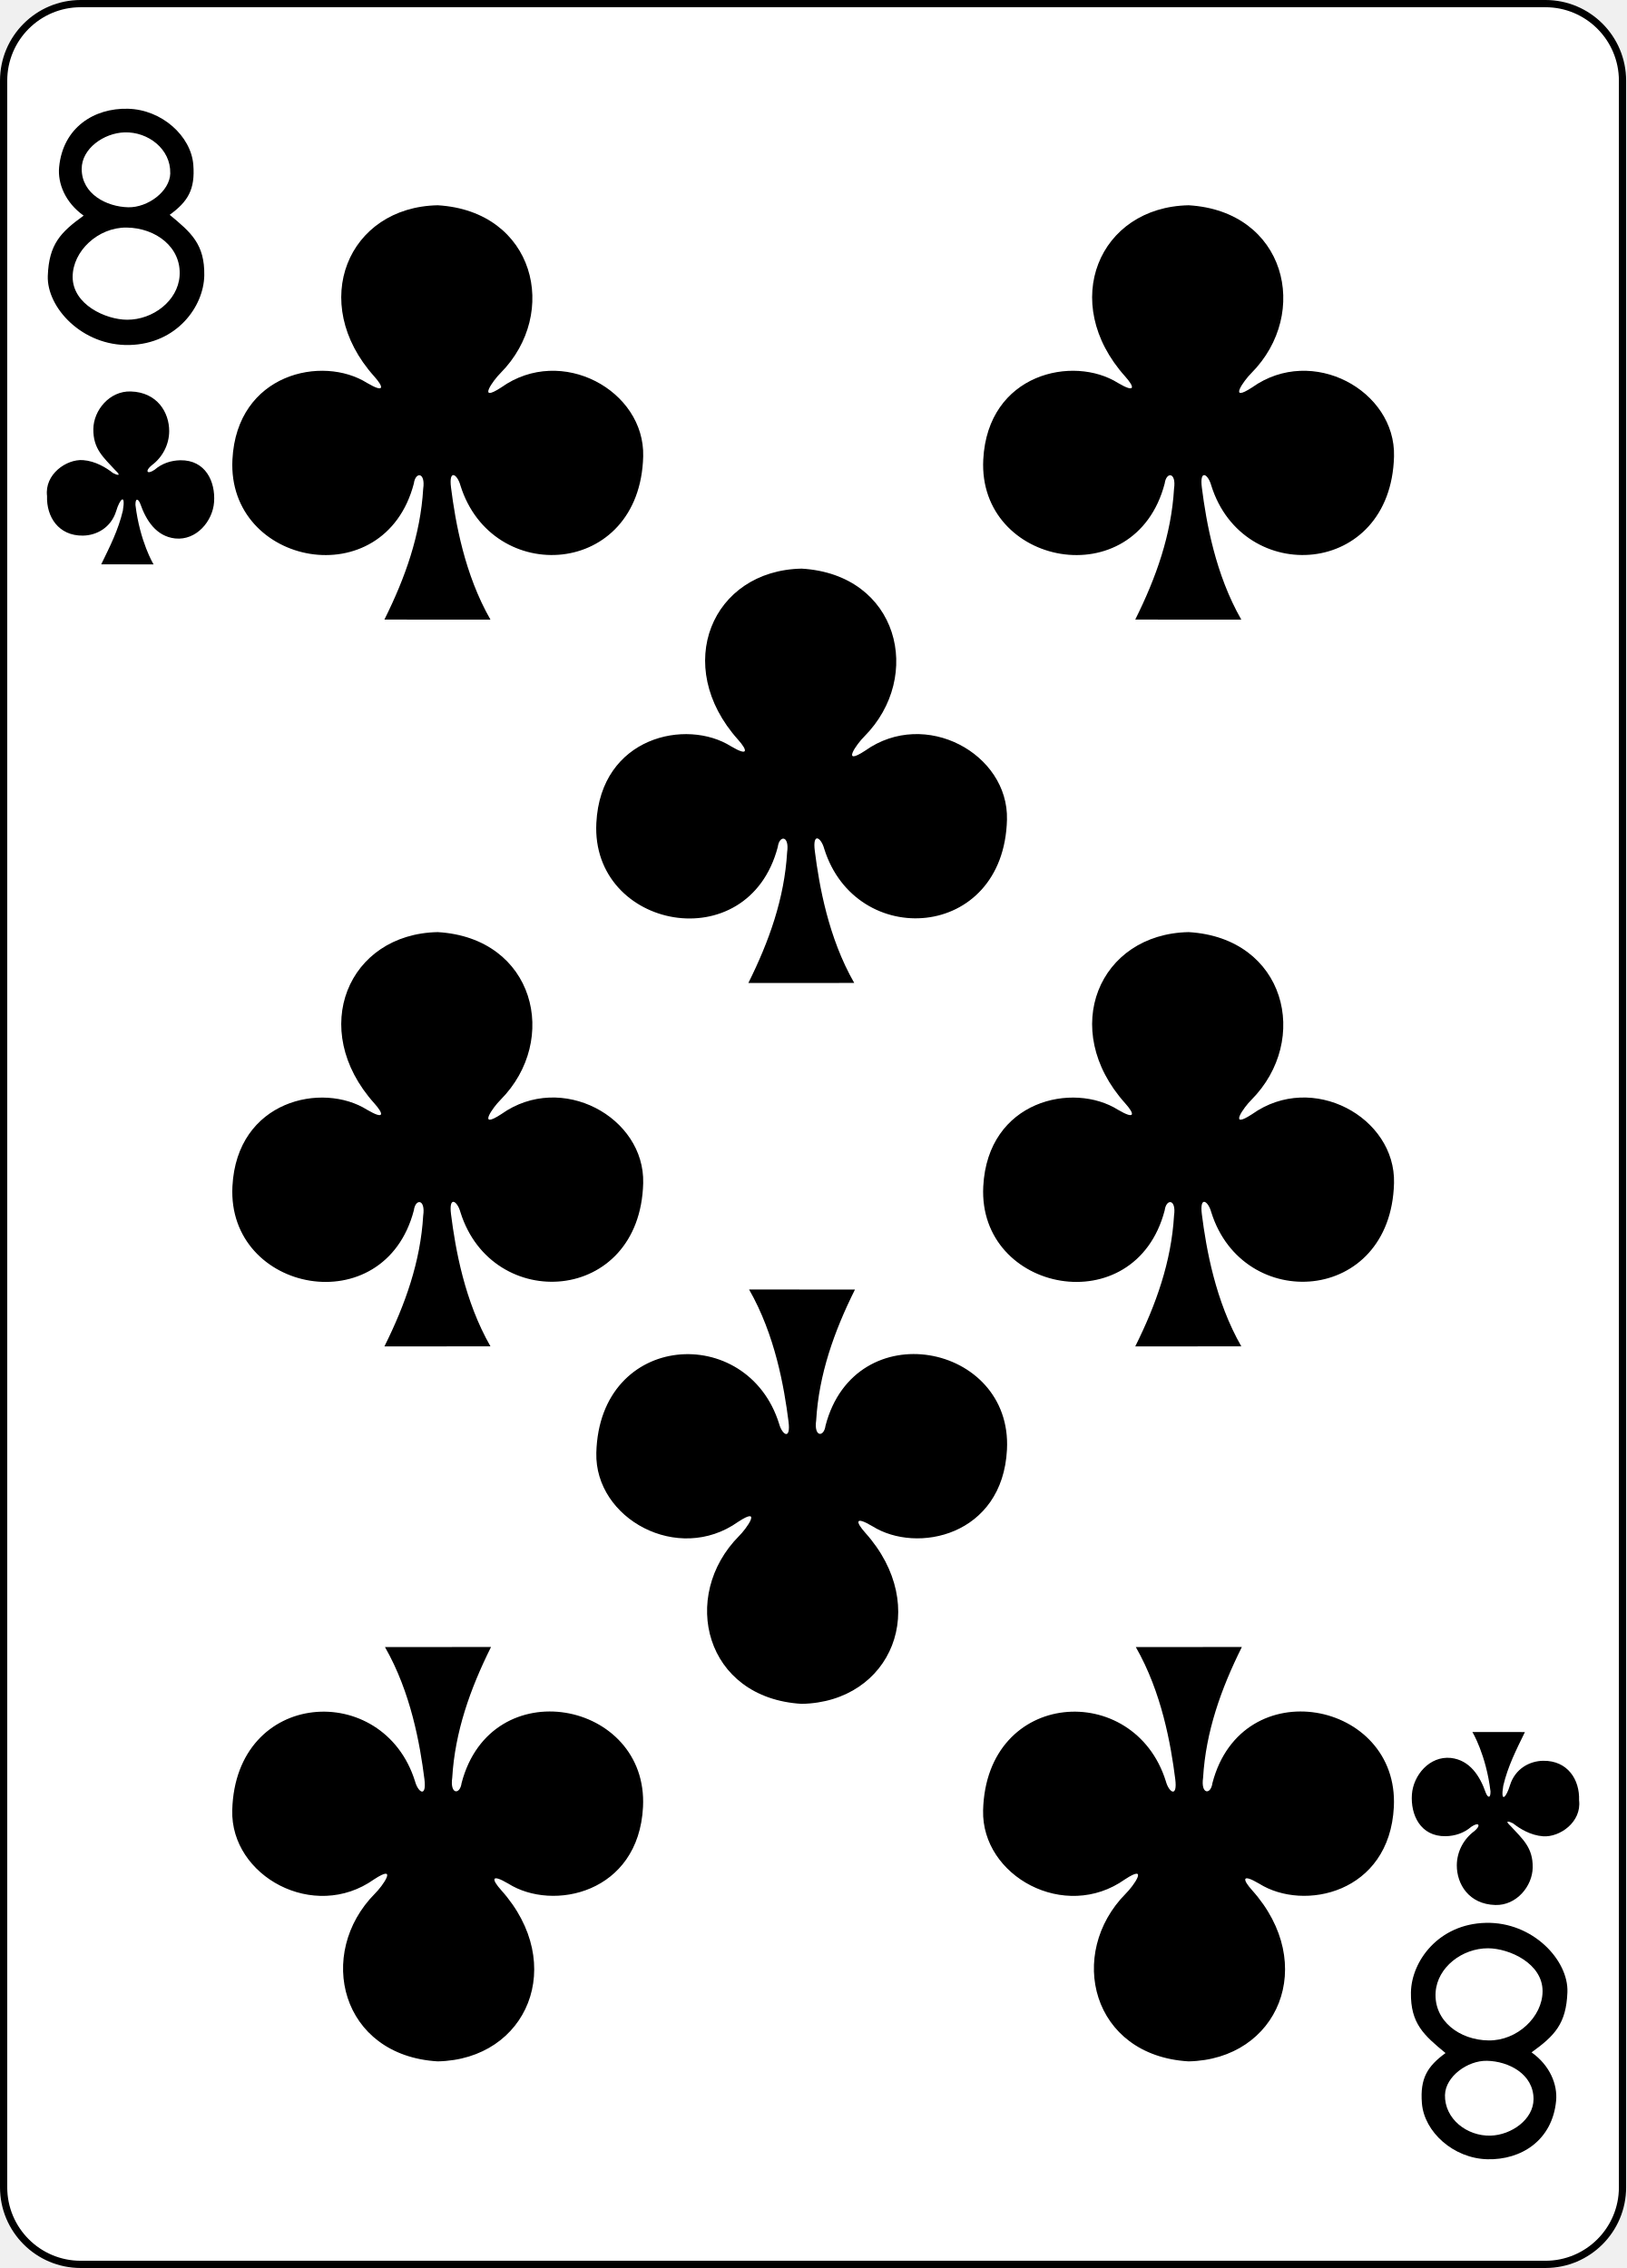
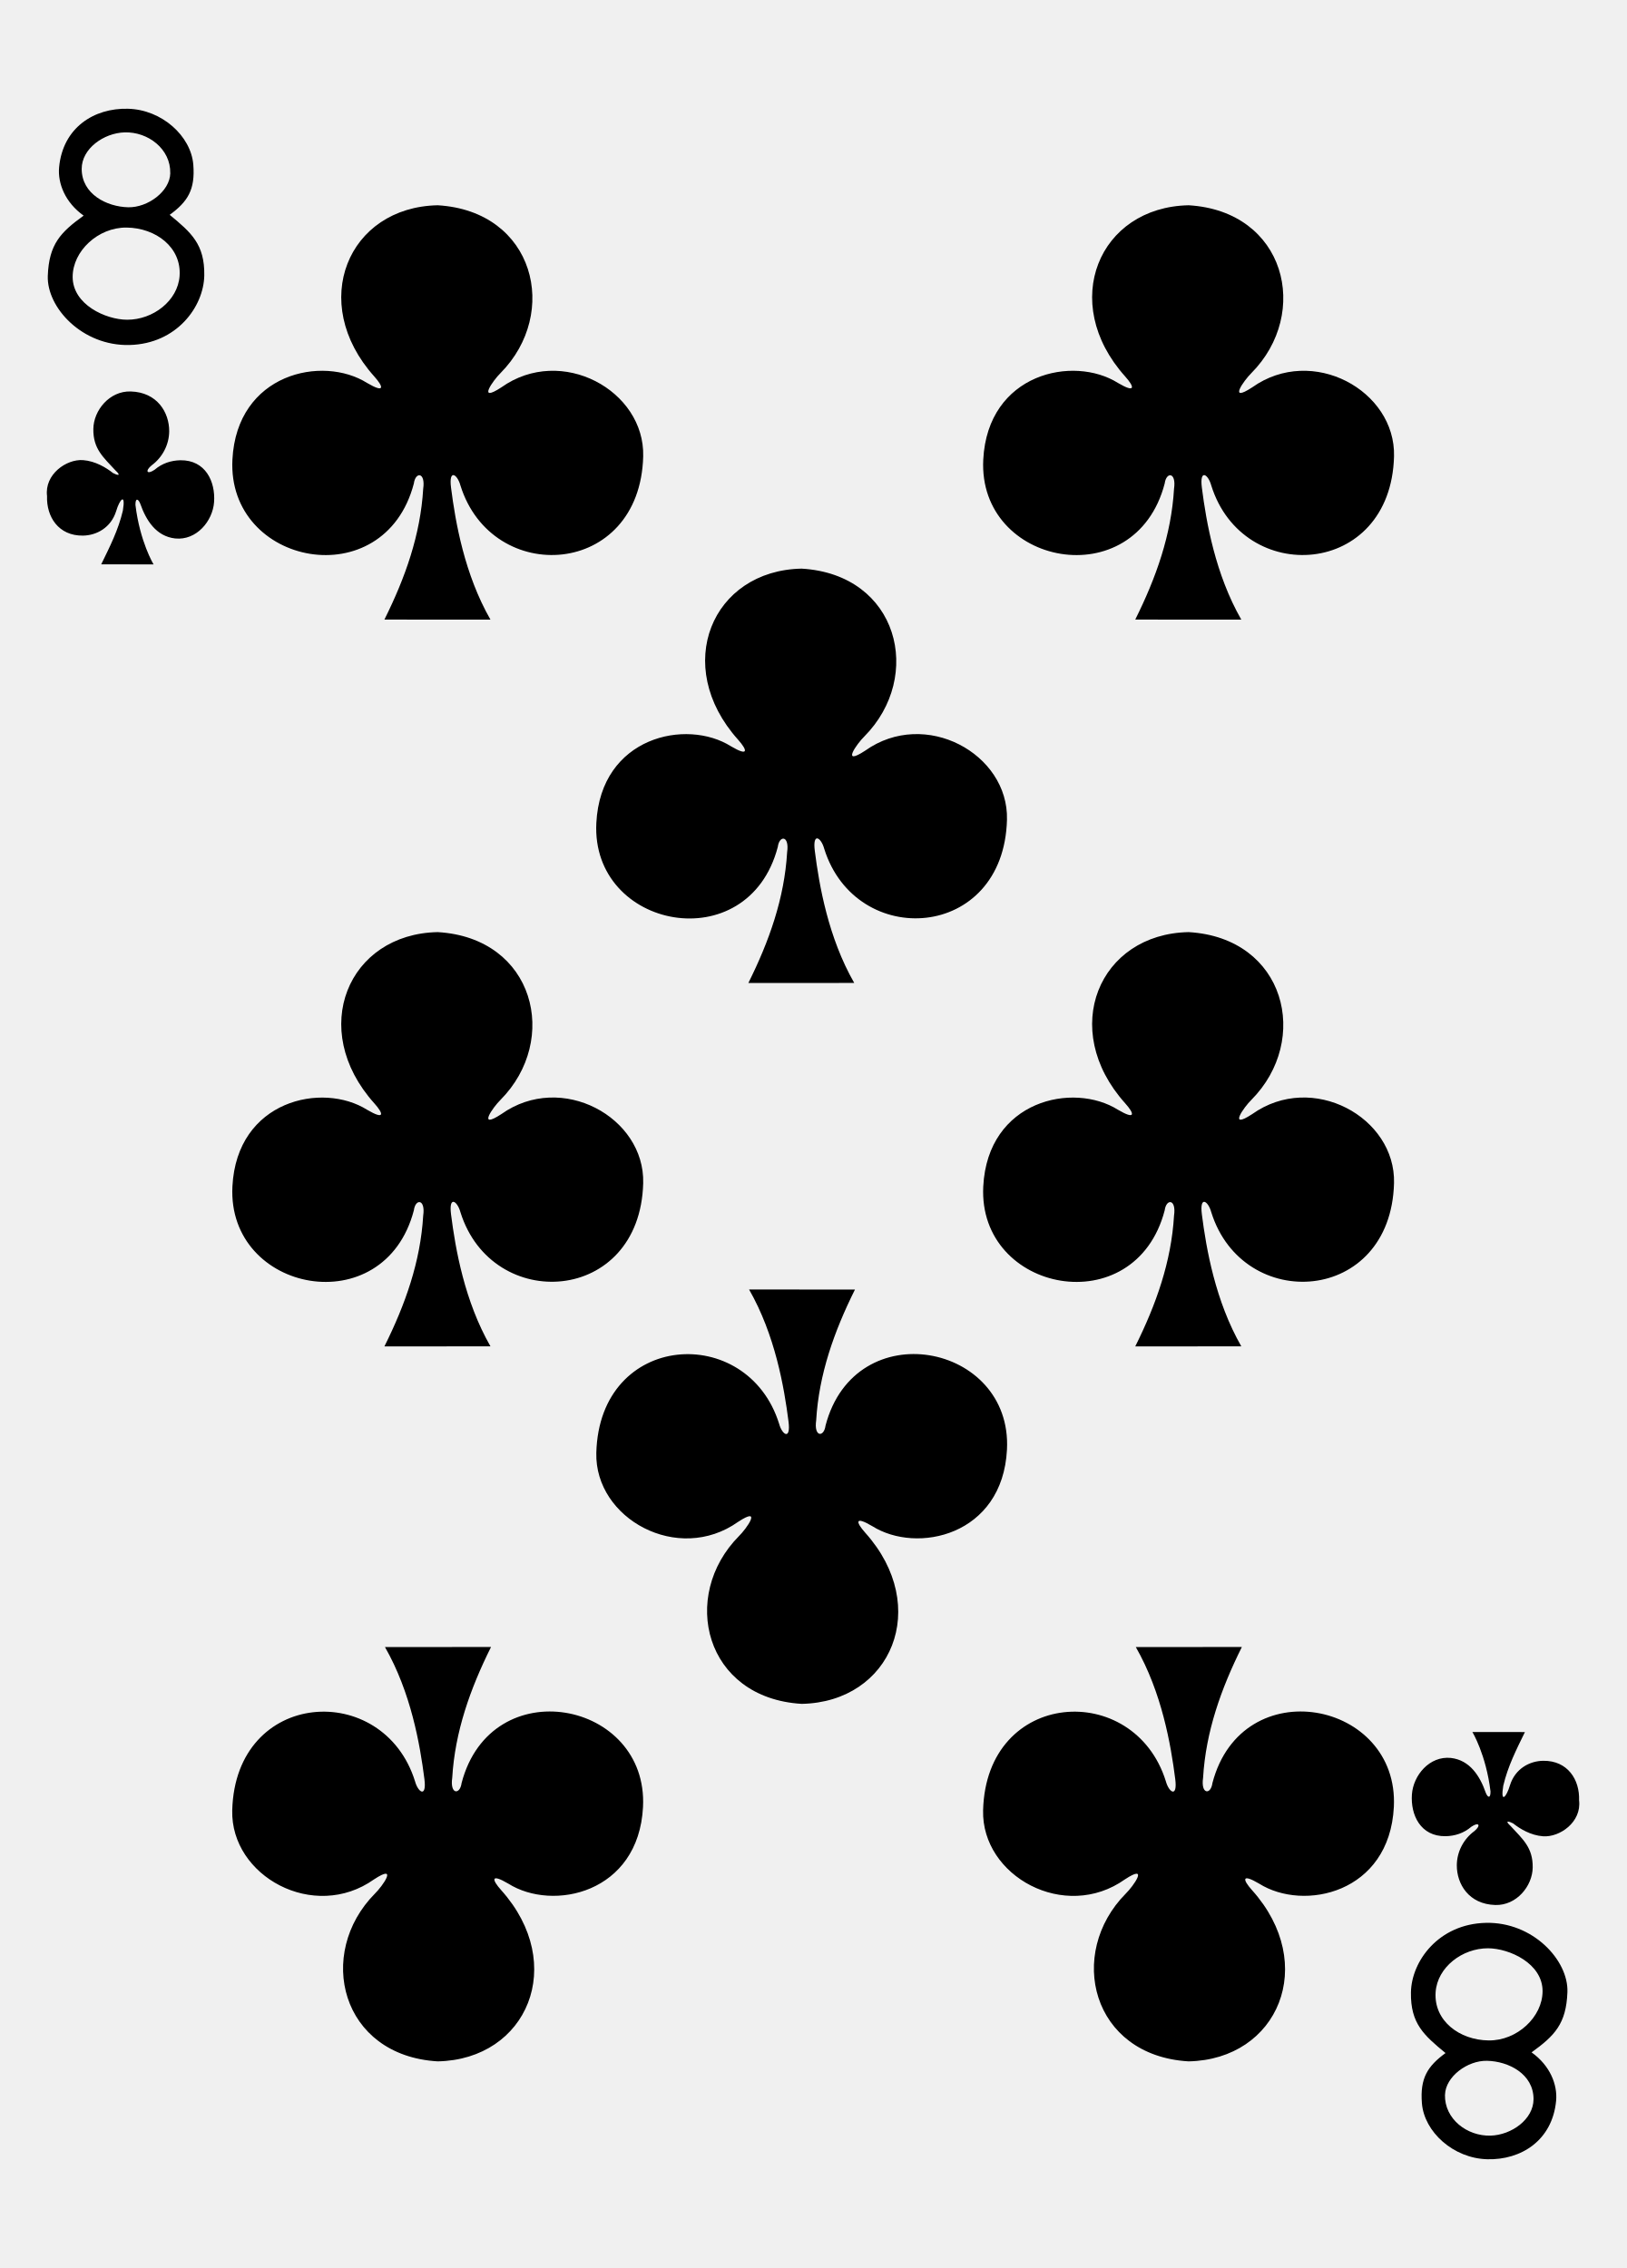
<svg xmlns="http://www.w3.org/2000/svg" width="224.225" height="312.808">
-   <rect y="-2435" x="6257.929" height="311.811" width="223.228" rx="10.63" ry="10.63" fill="#fff" stroke="#000" stroke-width=".997" transform="translate(-6257.43 2435.498)" />
  <path d="M6.59 38.05c.16-4.377 1.77-6.02 4.944-8.31-2.53-1.796-3.598-4.437-3.382-6.688.52-5.447 4.81-8.172 9.485-8.053 4.675.11 8.704 3.76 9.018 7.72.274 3.44-.77 5.1-3.257 6.91 2.953 2.44 4.84 4.05 4.77 8.36-.073 4.31-3.807 9.44-10.316 9.594-6.51.16-11.422-5.17-11.262-9.544zm18.173.013c.28-3.962-3.288-6.635-7.313-6.677-3.923-.04-7.432 3.247-7.432 6.804 0 3.82 4.563 5.897 7.51 5.908 3.583.013 6.994-2.622 7.235-6.035zM23.475 23.89c.078-3.338-3.057-5.73-6.29-5.633-2.874.085-5.92 2.24-5.92 5.03-.004 3.49 3.46 5.233 6.416 5.3 2.68.058 5.74-2.176 5.8-4.697zM216.13 274.76c-.16 4.374-1.77 6.018-4.943 8.308 2.53 1.796 3.598 4.437 3.383 6.688-.522 5.447-4.81 8.172-9.485 8.053-4.676-.12-8.705-3.77-9.02-7.73-.273-3.445.77-5.1 3.258-6.917-2.953-2.44-4.84-4.05-4.77-8.36.073-4.31 3.807-9.44 10.316-9.597 6.5-.158 11.42 5.17 11.26 9.544zm-18.172-.015c-.28 3.962 3.29 6.635 7.314 6.676 3.922.05 7.43-3.24 7.432-6.8 0-3.82-4.564-5.89-7.51-5.91-3.584-.01-6.995 2.63-7.236 6.04zm1.288 14.173c-.077 3.338 3.057 5.73 6.29 5.633 2.874-.08 5.92-2.24 5.922-5.03.003-3.49-3.462-5.23-6.417-5.29-2.68-.06-5.73 2.176-5.79 4.697zM156.538 85.453c2.88-5.776 4.976-11.7 5.348-18.038.342-2.33-1.074-2.37-1.288-.728-4.076 15.592-25.762 11.37-25.017-3.297.61-11.895 12.42-14.454 18.59-10.564 2.436 1.432 2.3.574.97-.912-9.153-10.212-3.61-23.362 8.763-23.603 13.38.8 16.85 14.87 8.644 23.15-1.02 1-3.284 4.19.123 1.96 8.286-5.89 19.786.448 19.55 9.52-.432 16.74-20.84 17.99-25.203 4.01-.42-1.55-1.63-2.33-1.294.306.607 4.766 1.86 11.953 5.44 18.206zm0 100.247c2.88-5.775 4.976-11.7 5.348-18.036.342-2.332-1.074-2.37-1.288-.73-4.076 15.594-25.762 11.37-25.017-3.295.61-11.9 12.42-14.46 18.59-10.57 2.436 1.43 2.3.57.97-.91-9.153-10.21-3.61-23.36 8.763-23.6 13.38.79 16.85 14.87 8.644 23.14-1.02.995-3.284 4.19.123 1.956 8.286-5.888 19.786.443 19.55 9.52-.432 16.74-20.84 17.99-25.203 4.007-.42-1.55-1.63-2.33-1.294.304.607 4.767 1.86 11.954 5.44 18.206zm-103.532 0c2.88-5.775 4.975-11.7 5.348-18.036.34-2.332-1.075-2.37-1.288-.73-4.077 15.594-25.763 11.37-25.018-3.295.605-11.9 12.42-14.46 18.583-10.57 2.44 1.43 2.3.57.97-.91-9.15-10.21-3.61-23.36 8.76-23.6 13.38.79 16.85 14.87 8.65 23.14-1.02.995-3.28 4.19.126 1.956 8.287-5.888 19.787.443 19.553 9.52-.433 16.74-20.84 17.99-25.203 4.007-.42-1.55-1.63-2.33-1.294.304.604 4.767 1.856 11.954 5.437 18.206zm50.184-50.123c2.878-5.776 4.975-11.7 5.347-18.038.34-2.34-1.075-2.37-1.288-.73-4.08 15.59-25.77 11.37-25.02-3.3.6-11.9 12.42-14.458 18.58-10.57 2.43 1.433 2.29.574.97-.912-9.16-10.21-3.61-23.36 8.76-23.6 13.38.792 16.85 14.87 8.64 23.15-1.02.993-3.284 4.19.122 1.954 8.285-5.89 19.785.442 19.55 9.52-.432 16.74-20.84 17.987-25.202 4.006-.42-1.55-1.63-2.33-1.295.306.604 4.768 1.855 11.954 5.436 18.207zM53.006 85.453c2.88-5.776 4.975-11.7 5.348-18.038.34-2.33-1.075-2.37-1.288-.728-4.077 15.592-25.763 11.37-25.018-3.297.605-11.895 12.42-14.454 18.583-10.564 2.44 1.432 2.3.574.97-.912-9.15-10.212-3.61-23.362 8.76-23.603 13.38.8 16.85 14.87 8.65 23.15-1.02 1-3.28 4.19.126 1.96 8.287-5.89 19.787.448 19.553 9.52-.433 16.74-20.84 17.99-25.203 4.01-.42-1.55-1.63-2.33-1.294.306.604 4.766 1.856 11.953 5.437 18.206zM171.24 227.158c-2.88 5.776-4.976 11.7-5.348 18.038-.34 2.33 1.075 2.37 1.288.728 4.077-15.592 25.763-11.37 25.017 3.297-.605 11.9-12.42 14.46-18.582 10.57-2.434-1.43-2.296-.57-.968.91 9.155 10.21 3.61 23.36-8.76 23.608-13.38-.793-16.852-14.87-8.645-23.15 1.02-.992 3.283-4.19-.123-1.954-8.29 5.888-19.79-.443-19.56-9.52.43-16.74 20.84-17.99 25.2-4.007.42 1.55 1.63 2.33 1.294-.303-.605-4.768-1.856-11.955-5.437-18.208zm-53.35-49.298c-2.878 5.775-4.975 11.7-5.347 18.036-.342 2.332 1.074 2.37 1.288.73 4.08-15.594 25.77-11.37 25.02 3.296-.6 11.894-12.42 14.453-18.58 10.564-2.43-1.433-2.292-.575-.963.912 9.154 10.21 3.61 23.362-8.762 23.602-13.38-.793-16.85-14.87-8.643-23.148 1.02-.995 3.284-4.19-.123-1.956-8.288 5.888-19.788-.443-19.554-9.52.434-16.74 20.84-17.988 25.205-4.007.42 1.55 1.63 2.32 1.296-.31-.604-4.77-1.856-11.958-5.437-18.21zm-50.182 49.298c-2.88 5.776-4.976 11.7-5.35 18.038-.34 2.33 1.076 2.37 1.29.728 4.076-15.592 25.762-11.37 25.017 3.297-.605 11.9-12.42 14.46-18.583 10.57-2.433-1.43-2.296-.57-.968.91 9.155 10.21 3.61 23.36-8.76 23.608-13.38-.793-16.852-14.87-8.645-23.15 1.02-.992 3.28-4.19-.13-1.954-8.29 5.888-19.79-.443-19.556-9.52.433-16.74 20.84-17.99 25.204-4.007.42 1.55 1.63 2.33 1.295-.303-.605-4.768-1.857-11.955-5.438-18.208zM13.956 77.836c1.192-2.445 2.352-4.72 2.984-7.4.42-2.53-.438-1.59-.925.067-.72 2.297-2.722 3.344-4.58 3.37-3.37.044-5.052-2.605-4.948-5.455-.368-3 2.67-5.12 4.962-4.957 1.72.13 3.22 1.06 4.13 1.78.59.32 1.23.46.34-.36-1.68-1.83-3.08-2.96-3.048-5.71.03-2.58 2.233-5.27 5.155-5.18 3.652.107 5.312 2.89 5.304 5.48-.01 1.89-.954 3.628-2.412 4.705-.944.766-.68 1.34.4.614 1.034-.89 2.266-1.28 3.544-1.31 3.49-.054 4.857 2.962 4.657 5.765-.188 2.623-2.423 5.326-5.37 5.02-2.63-.3-4.01-2.51-4.804-4.777-.266-.694-.68-.882-.668.154.607 5.057 2.49 8.205 2.504 8.2zM210.27 238.89c-1.193 2.444-2.353 4.72-2.985 7.4-.42 2.527.438 1.588.925-.068.72-2.298 2.722-3.344 4.58-3.37 3.37-.044 5.053 2.605 4.948 5.455.368 2.998-2.67 5.12-4.962 4.957-1.722-.123-3.224-1.052-4.133-1.776-.596-.315-1.234-.454-.345.36 1.678 1.832 3.077 2.963 3.046 5.71-.03 2.578-2.233 5.268-5.155 5.184-3.66-.106-5.32-2.89-5.31-5.48.01-1.89.95-3.627 2.41-4.704.942-.766.68-1.34-.4-.615-1.036.892-2.268 1.283-3.546 1.31-3.49.055-4.855-2.96-4.655-5.764.187-2.63 2.422-5.33 5.37-5.03 2.63.3 4.012 2.51 4.804 4.775.26.695.674.883.663-.153-.61-5.058-2.49-8.205-2.506-8.2z" />
</svg>
